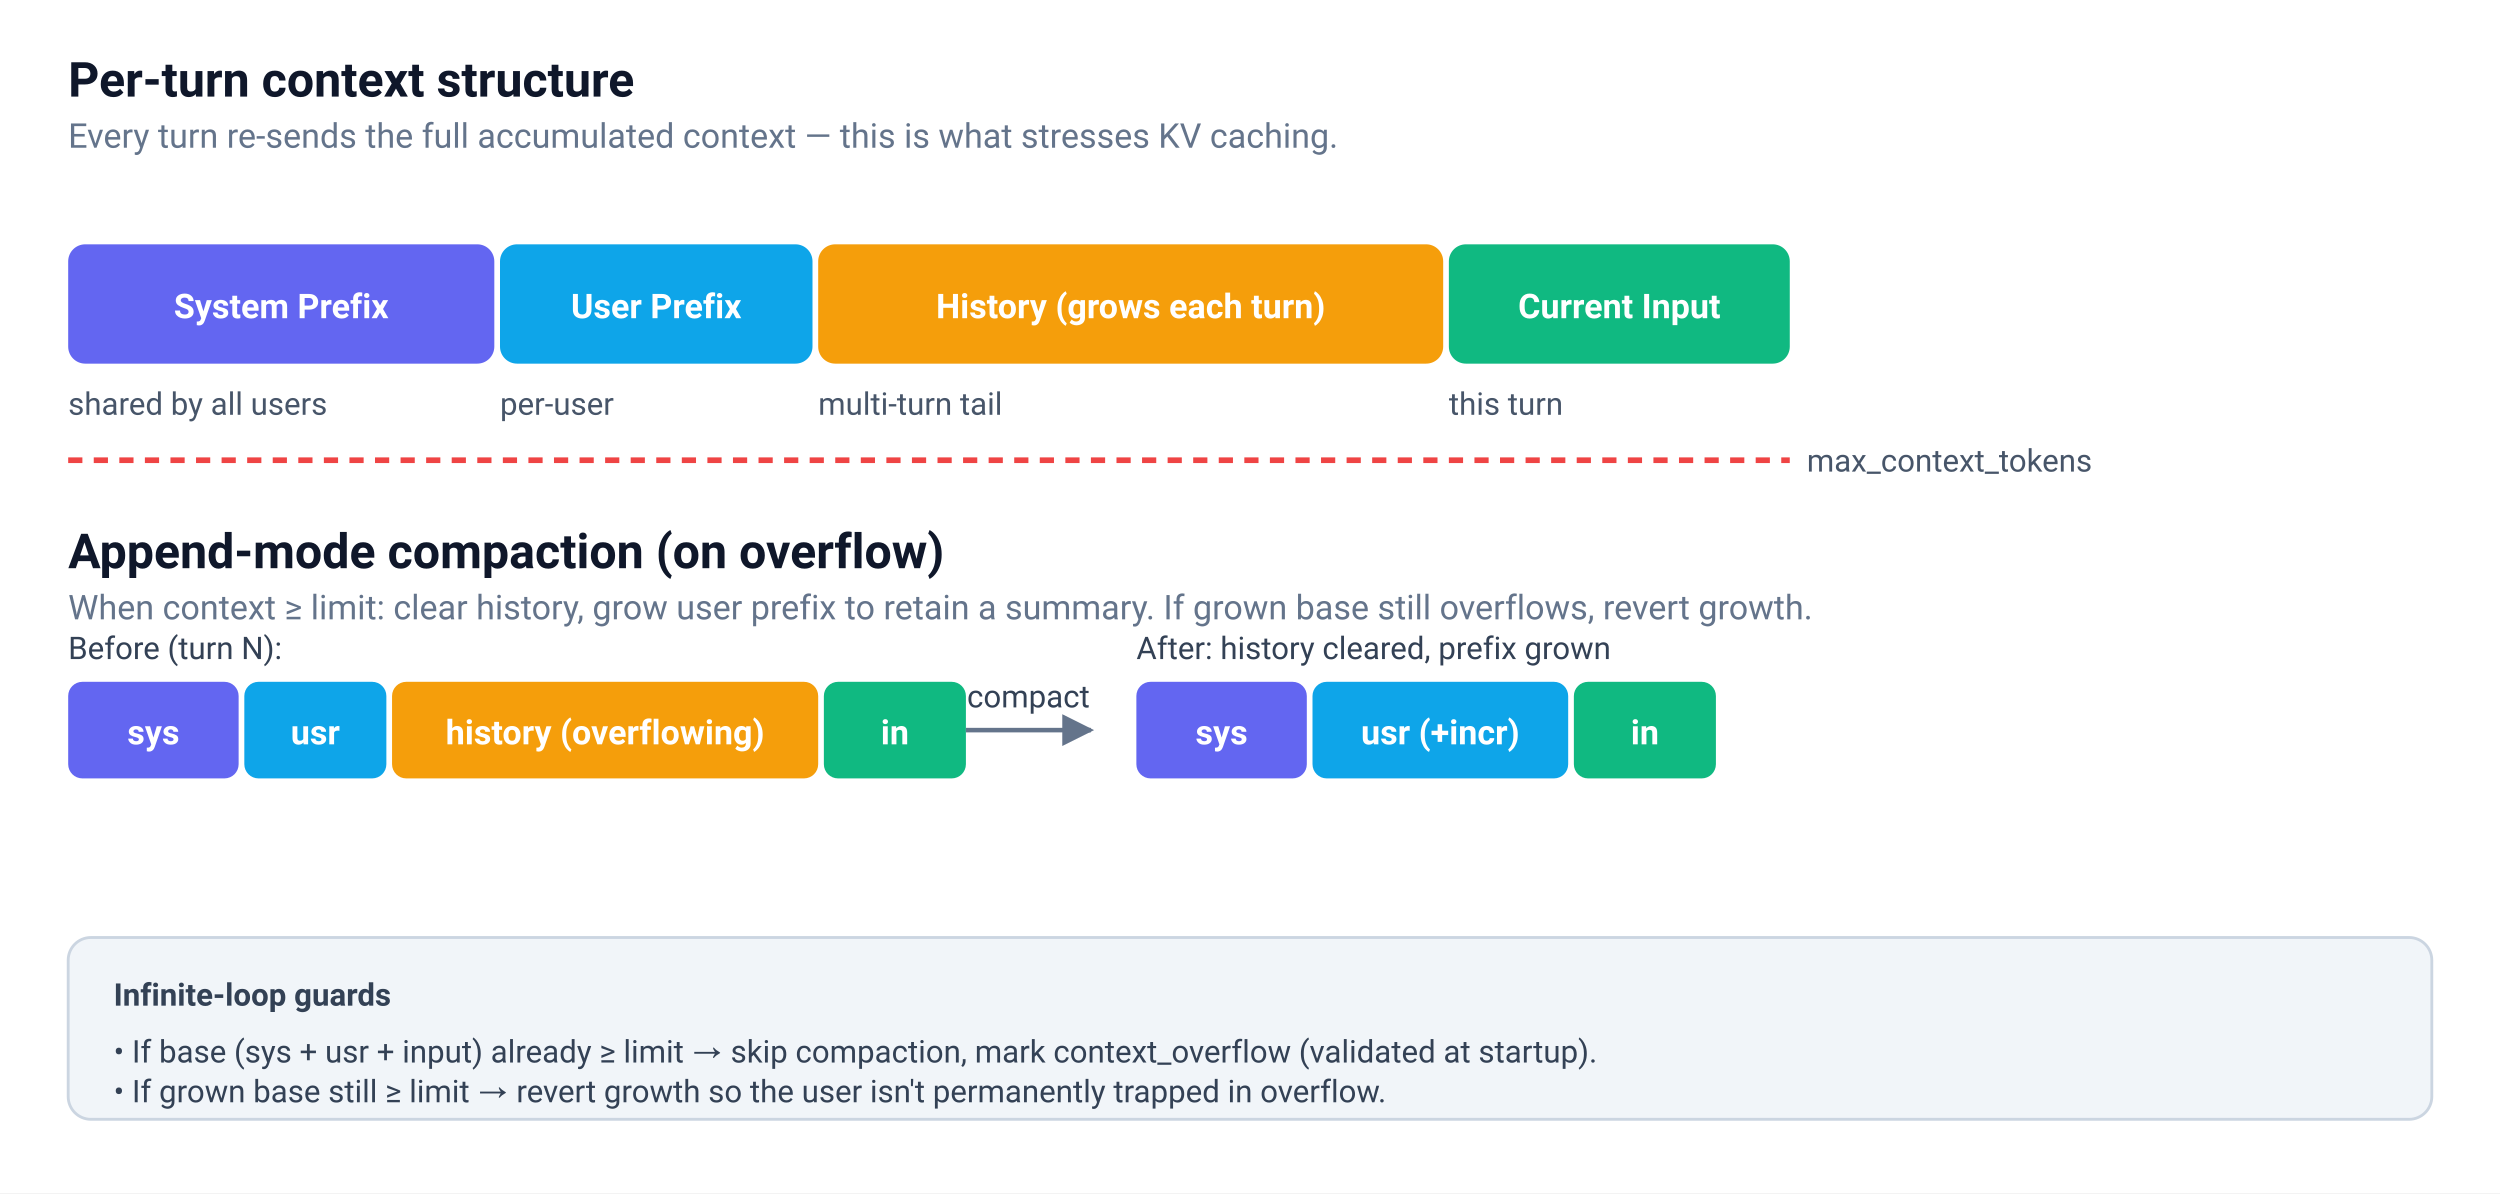
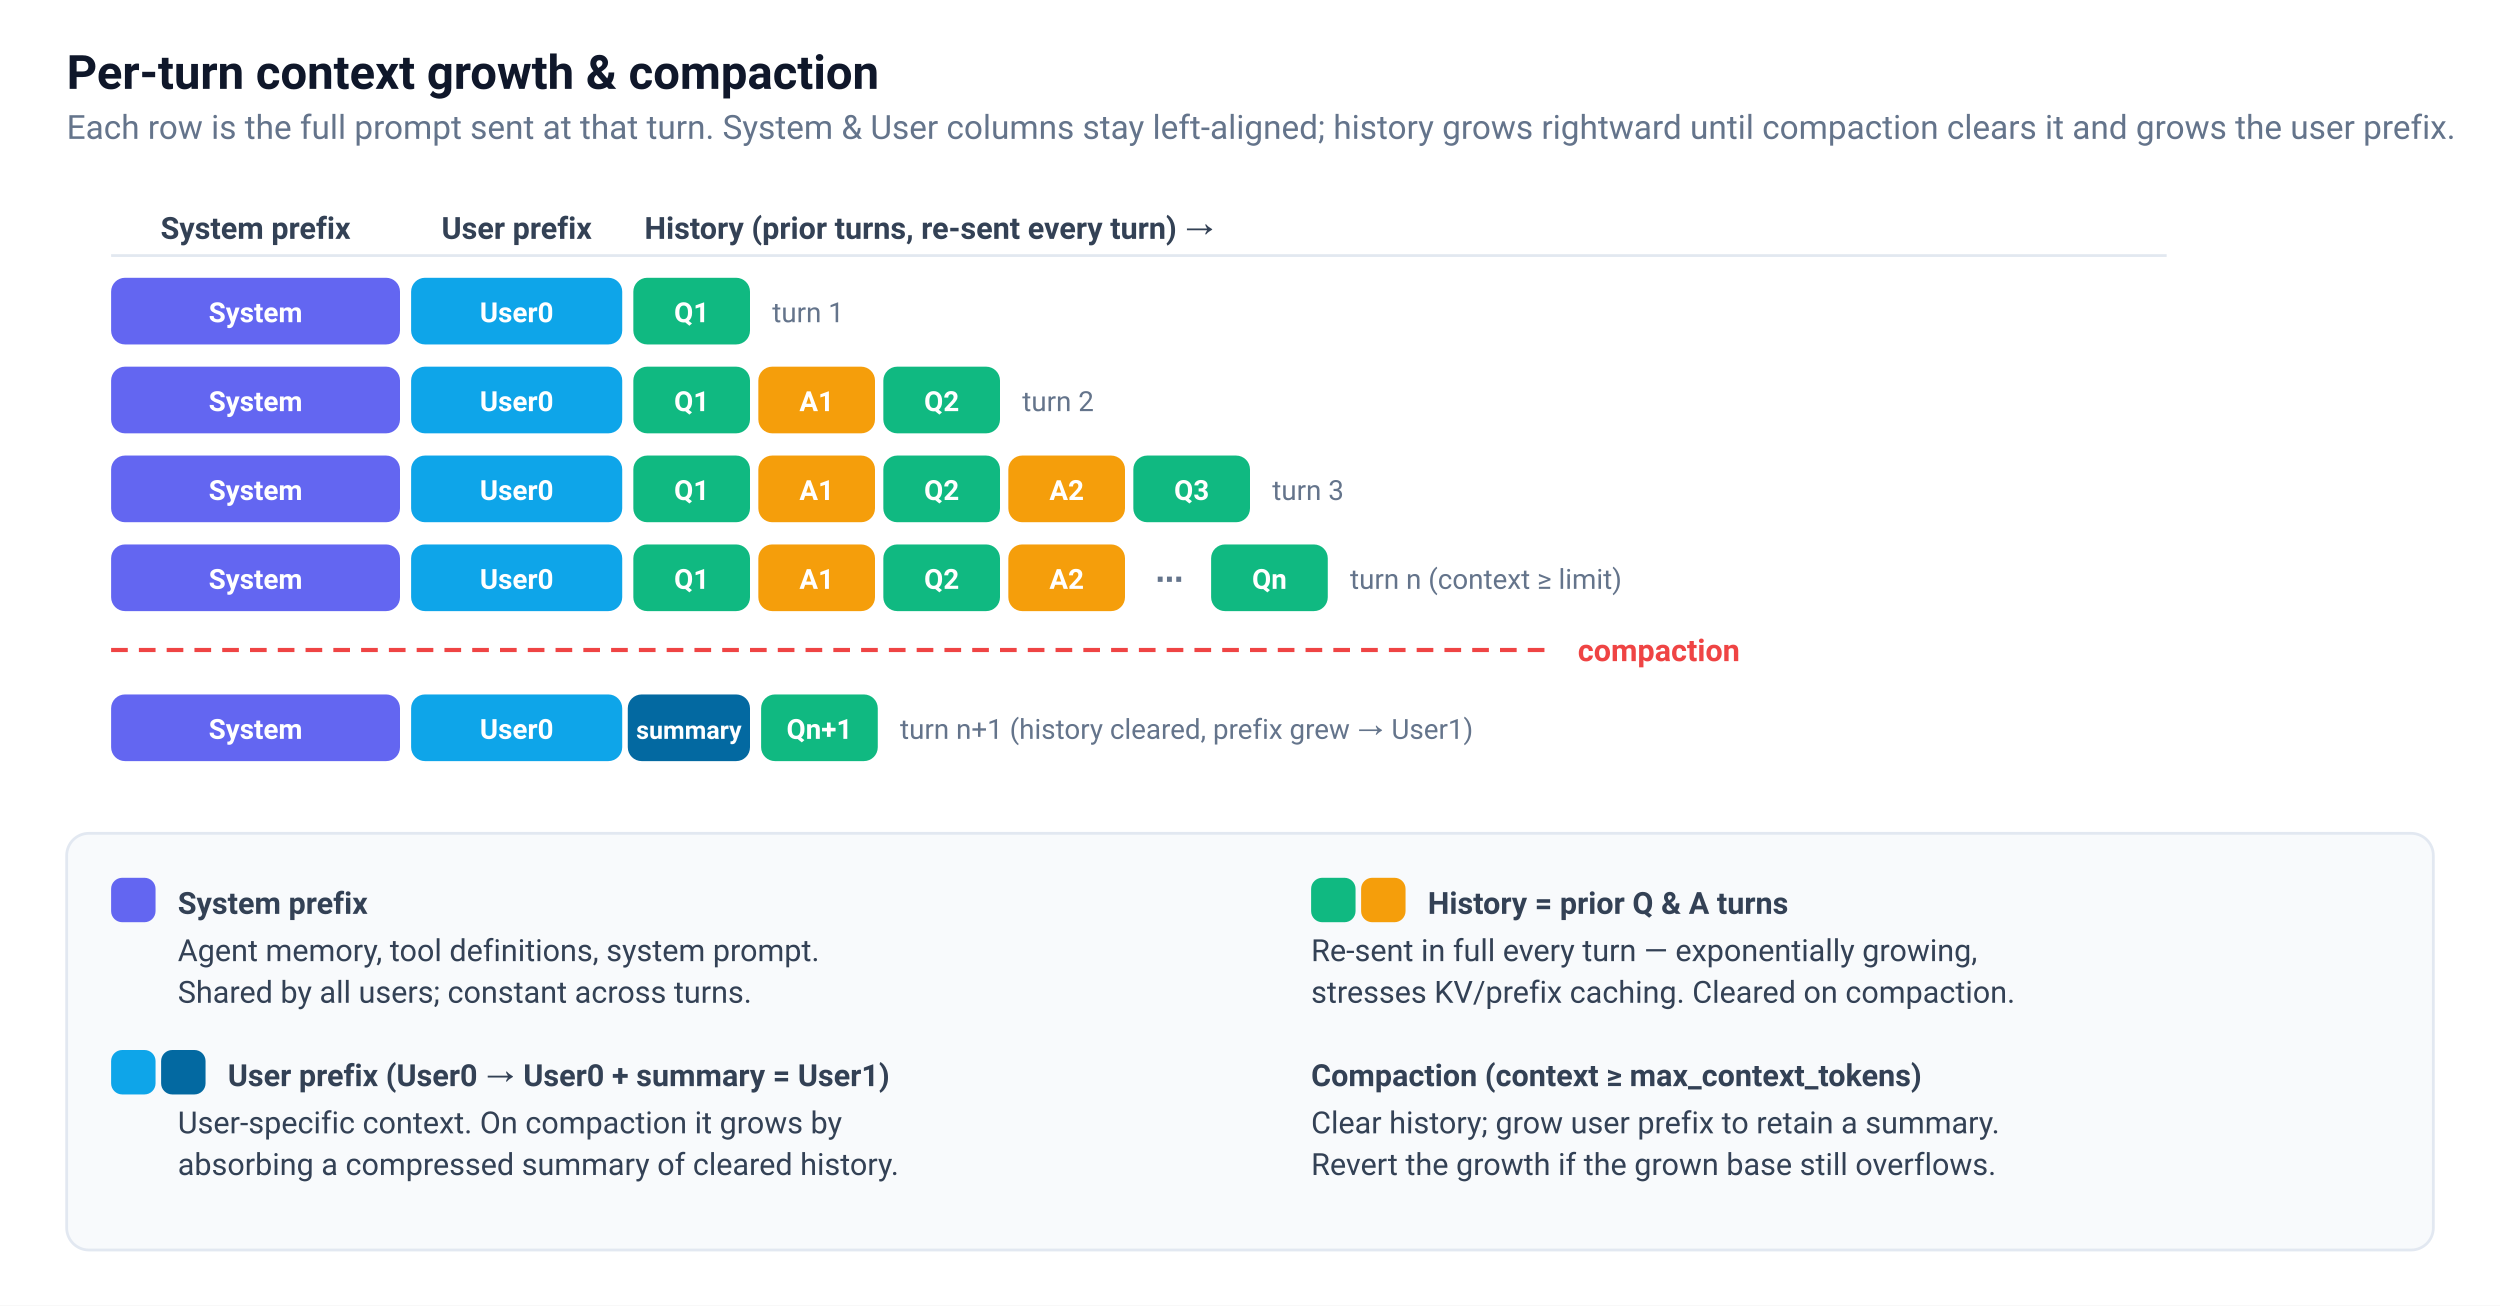
- <svg xmlns="http://www.w3.org/2000/svg" viewBox="0 0 880 420" font-family="-apple-system,Segoe UI,Roboto,Helvetica,Arial,sans-serif">
+ <svg xmlns="http://www.w3.org/2000/svg" viewBox="0 0 900 470" font-family="-apple-system,Segoe UI,Roboto,Helvetica,Arial,sans-serif">
  <defs>
    <style>
      .ttl{font-size:17px;font-weight:700;fill:#0f172a}
      .sub{font-size:12px;fill:#64748b}
-       .seg{font-size:12px;font-weight:600;fill:#fff}
-       .lbl{font-size:11px;fill:#475569}
+       .hdr{font-size:11px;font-weight:700;fill:#334155}
+       .blk{font-size:10px;font-weight:600;fill:#fff}
+       .blks{font-size:9px;font-weight:600;fill:#fff}
+       .row{font-size:10px;fill:#64748b}
+       .cmp{font-size:11px;font-weight:700;fill:#ef4444}
      .note{font-size:11px;fill:#334155}
-       .arr{stroke:#64748b;stroke-width:1.6;fill:none;marker-end:url(#ah)}
-       .pill{fill:#f1f5f9;stroke:#cbd5e1}
-       .ptxt{font-size:11px;font-weight:600;fill:#334155}
+       .lab{font-size:11px;font-weight:700;fill:#334155}
+       .pill{fill:#f8fafc;stroke:#e2e8f1}
    </style>
-     <marker id="ah" viewBox="0 0 10 10" refX="9" refY="5" markerWidth="7" markerHeight="7" orient="auto-start-reverse">
-       <path d="M0,0 L10,5 L0,10 z" fill="#64748b" />
-     </marker>
  </defs>
-   <rect width="880" height="420" fill="#ffffff" />
-   <text x="24" y="34" class="ttl">Per-turn context structure</text>
-   <text x="24" y="52" class="sub">Every turn re-sends the full accumulated context — this is what stresses KV caching.</text>
-   <g transform="translate(24,86)">
-     <rect x="0" y="0" width="150" height="42" rx="6" fill="#6366f1" />
-     <text x="75" y="26" text-anchor="middle" class="seg">System Prefix</text>
-     <rect x="152" y="0" width="110" height="42" rx="6" fill="#0ea5e9" />
-     <text x="207" y="26" text-anchor="middle" class="seg">User Prefix</text>
-     <rect x="264" y="0" width="220" height="42" rx="6" fill="#f59e0b" />
-     <text x="374" y="26" text-anchor="middle" class="seg">History (grows each turn)</text>
-     <rect x="486" y="0" width="120" height="42" rx="6" fill="#10b981" />
-     <text x="546" y="26" text-anchor="middle" class="seg">Current Input</text>
-     <text x="0" y="60" class="lbl">shared by all users</text>
-     <text x="152" y="60" class="lbl">per-user</text>
-     <text x="264" y="60" class="lbl">multi-turn tail</text>
-     <text x="486" y="60" class="lbl">this turn</text>
-     <path d="M0,76 L606,76" stroke="#ef4444" stroke-width="2" stroke-dasharray="5 4" />
-     <text x="612" y="80" class="lbl" fill="#ef4444">max_context_tokens</text>
+   <rect width="900" height="470" fill="#ffffff" />
+   <text x="24" y="32" class="ttl">Per-turn context growth &amp; compaction</text>
+   <text x="24" y="50" class="sub">Each row is the full prompt sent at that turn. System &amp; User columns stay left-aligned; history grows rightward until compaction clears it and grows the user prefix.</text>
+   <text x="92" y="86" text-anchor="middle" class="hdr">System prefix</text>
+   <text x="186" y="86" text-anchor="middle" class="hdr">User prefix</text>
+   <text x="232" y="86" class="hdr">History (prior turns, re-sent every turn) →</text>
+   <line x1="40" y1="92" x2="780" y2="92" stroke="#e2e8f0" />
+   <g>
+     <rect x="40" y="100" width="104" height="24" rx="5" fill="#6366f1" />
+     <text x="92" y="116" text-anchor="middle" class="blk">System</text>
+     <rect x="148" y="100" width="76" height="24" rx="5" fill="#0ea5e9" />
+     <text x="186" y="116" text-anchor="middle" class="blk">User0</text>
+     <rect x="228" y="100" width="42" height="24" rx="5" fill="#10b981" />
+     <text x="249" y="116" text-anchor="middle" class="blk">Q1</text>
+     <text x="278" y="116" class="row">turn 1</text>
  </g>
-   <text x="24" y="200" class="ttl">Append-mode compaction (on overflow)</text>
-   <text x="24" y="218" class="sub">When context ≥ limit: clear history, grow user prefix to retain a summary. If grown base still overflows, revert growth.</text>
-   <g transform="translate(24,240)">
-     <rect x="0" y="0" width="60" height="34" rx="5" fill="#6366f1" />
-     <text x="30" y="22" text-anchor="middle" class="seg">sys</text>
-     <rect x="62" y="0" width="50" height="34" rx="5" fill="#0ea5e9" />
-     <text x="87" y="22" text-anchor="middle" class="seg">usr</text>
-     <rect x="114" y="0" width="150" height="34" rx="5" fill="#f59e0b" />
-     <text x="189" y="22" text-anchor="middle" class="seg">history (overflowing)</text>
-     <rect x="266" y="0" width="50" height="34" rx="5" fill="#10b981" />
-     <text x="291" y="22" text-anchor="middle" class="seg">in</text>
-     <text x="0" y="-8" class="note">Before (turn N):</text>
-     <path d="M316,17 L360,17" class="arr" />
-     <text x="338" y="9" text-anchor="middle" class="note">compact</text>
-     <rect x="376" y="0" width="60" height="34" rx="5" fill="#6366f1" />
-     <text x="406" y="22" text-anchor="middle" class="seg">sys</text>
-     <rect x="438" y="0" width="90" height="34" rx="5" fill="#0ea5e9" />
-     <text x="483" y="22" text-anchor="middle" class="seg">usr (+incr)</text>
-     <rect x="530" y="0" width="50" height="34" rx="5" fill="#10b981" />
-     <text x="555" y="22" text-anchor="middle" class="seg">in</text>
-     <text x="376" y="-8" class="note">After: history cleared, prefix grown</text>
+   <g>
+     <rect x="40" y="132" width="104" height="24" rx="5" fill="#6366f1" />
+     <text x="92" y="148" text-anchor="middle" class="blk">System</text>
+     <rect x="148" y="132" width="76" height="24" rx="5" fill="#0ea5e9" />
+     <text x="186" y="148" text-anchor="middle" class="blk">User0</text>
+     <rect x="228" y="132" width="42" height="24" rx="5" fill="#10b981" />
+     <text x="249" y="148" text-anchor="middle" class="blk">Q1</text>
+     <rect x="273" y="132" width="42" height="24" rx="5" fill="#f59e0b" />
+     <text x="294" y="148" text-anchor="middle" class="blk">A1</text>
+     <rect x="318" y="132" width="42" height="24" rx="5" fill="#10b981" />
+     <text x="339" y="148" text-anchor="middle" class="blk">Q2</text>
+     <text x="368" y="148" class="row">turn 2</text>
  </g>
-   <g transform="translate(24,330)">
-     <rect x="0" y="0" width="832" height="64" rx="8" class="pill" />
-     <text x="16" y="24" class="ptxt">Infinite-loop guards</text>
-     <text x="16" y="44" class="note">• If base (sys + usr + input) already ≥ limit → skip compaction, mark context_overflow (validated at startup).</text>
-     <text x="16" y="58" class="note">• If grown base still ≥ limit → revert growth so the user isn't permanently trapped in overflow.</text>
+   <g>
+     <rect x="40" y="164" width="104" height="24" rx="5" fill="#6366f1" />
+     <text x="92" y="180" text-anchor="middle" class="blk">System</text>
+     <rect x="148" y="164" width="76" height="24" rx="5" fill="#0ea5e9" />
+     <text x="186" y="180" text-anchor="middle" class="blk">User0</text>
+     <rect x="228" y="164" width="42" height="24" rx="5" fill="#10b981" />
+     <text x="249" y="180" text-anchor="middle" class="blk">Q1</text>
+     <rect x="273" y="164" width="42" height="24" rx="5" fill="#f59e0b" />
+     <text x="294" y="180" text-anchor="middle" class="blk">A1</text>
+     <rect x="318" y="164" width="42" height="24" rx="5" fill="#10b981" />
+     <text x="339" y="180" text-anchor="middle" class="blk">Q2</text>
+     <rect x="363" y="164" width="42" height="24" rx="5" fill="#f59e0b" />
+     <text x="384" y="180" text-anchor="middle" class="blk">A2</text>
+     <rect x="408" y="164" width="42" height="24" rx="5" fill="#10b981" />
+     <text x="429" y="180" text-anchor="middle" class="blk">Q3</text>
+     <text x="458" y="180" class="row">turn 3</text>
+   </g>
+   <g>
+     <rect x="40" y="196" width="104" height="24" rx="5" fill="#6366f1" />
+     <text x="92" y="212" text-anchor="middle" class="blk">System</text>
+     <rect x="148" y="196" width="76" height="24" rx="5" fill="#0ea5e9" />
+     <text x="186" y="212" text-anchor="middle" class="blk">User0</text>
+     <rect x="228" y="196" width="42" height="24" rx="5" fill="#10b981" />
+     <text x="249" y="212" text-anchor="middle" class="blk">Q1</text>
+     <rect x="273" y="196" width="42" height="24" rx="5" fill="#f59e0b" />
+     <text x="294" y="212" text-anchor="middle" class="blk">A1</text>
+     <rect x="318" y="196" width="42" height="24" rx="5" fill="#10b981" />
+     <text x="339" y="212" text-anchor="middle" class="blk">Q2</text>
+     <rect x="363" y="196" width="42" height="24" rx="5" fill="#f59e0b" />
+     <text x="384" y="212" text-anchor="middle" class="blk">A2</text>
+     <text x="416" y="212" class="row" font-weight="700">⋯</text>
+     <rect x="436" y="196" width="42" height="24" rx="5" fill="#10b981" />
+     <text x="457" y="212" text-anchor="middle" class="blk">Qn</text>
+     <text x="486" y="212" class="row">turn n  (context ≥ limit)</text>
+   </g>
+   <line x1="40" y1="234" x2="560" y2="234" stroke="#ef4444" stroke-width="1.5" stroke-dasharray="6 4" />
+   <text x="568" y="238" class="cmp">compaction</text>
+   <g>
+     <rect x="40" y="250" width="104" height="24" rx="5" fill="#6366f1" />
+     <text x="92" y="266" text-anchor="middle" class="blk">System</text>
+     <rect x="148" y="250" width="76" height="24" rx="5" fill="#0ea5e9" />
+     <text x="186" y="266" text-anchor="middle" class="blk">User0</text>
+     <rect x="226" y="250" width="44" height="24" rx="5" fill="#0369a1" />
+     <text x="248" y="266" text-anchor="middle" class="blks">summary</text>
+     <rect x="274" y="250" width="42" height="24" rx="5" fill="#10b981" />
+     <text x="295" y="266" text-anchor="middle" class="blk">Qn+1</text>
+     <text x="324" y="266" class="row">turn n+1  (history cleared, prefix grew → User1)</text>
+   </g>
+   <g transform="translate(24,300)">
+     <rect x="0" y="0" width="852" height="150" rx="8" class="pill" />
+     <rect x="16" y="16" width="16" height="16" rx="4" fill="#6366f1" />
+     <text x="40" y="29" class="lab">System prefix</text>
+     <text x="40" y="46" class="note">Agent memory, tool definitions, system prompt.</text>
+     <text x="40" y="61" class="note">Shared by all users; constant across turns.</text>
+     <rect x="16" y="78" width="16" height="16" rx="4" fill="#0ea5e9" />
+     <rect x="34" y="78" width="16" height="16" rx="4" fill="#0369a1" />
+     <text x="58" y="91" class="lab">User prefix  (User0 → User0 + summary = User1)</text>
+     <text x="40" y="108" class="note">User-specific context. On compaction it grows by</text>
+     <text x="40" y="123" class="note">absorbing a compressed summary of cleared history.</text>
+     <rect x="448" y="16" width="16" height="16" rx="4" fill="#10b981" />
+     <rect x="466" y="16" width="16" height="16" rx="4" fill="#f59e0b" />
+     <text x="490" y="29" class="lab">History = prior Q &amp; A turns</text>
+     <text x="448" y="46" class="note">Re-sent in full every turn — exponentially growing,</text>
+     <text x="448" y="61" class="note">stresses KV/prefix caching. Cleared on compaction.</text>
+     <text x="448" y="91" class="lab">Compaction  (context ≥ max_context_tokens)</text>
+     <text x="448" y="108" class="note">Clear history; grow user prefix to retain a summary.</text>
+     <text x="448" y="123" class="note">Revert the growth if the grown base still overflows.</text>
  </g>
</svg>
